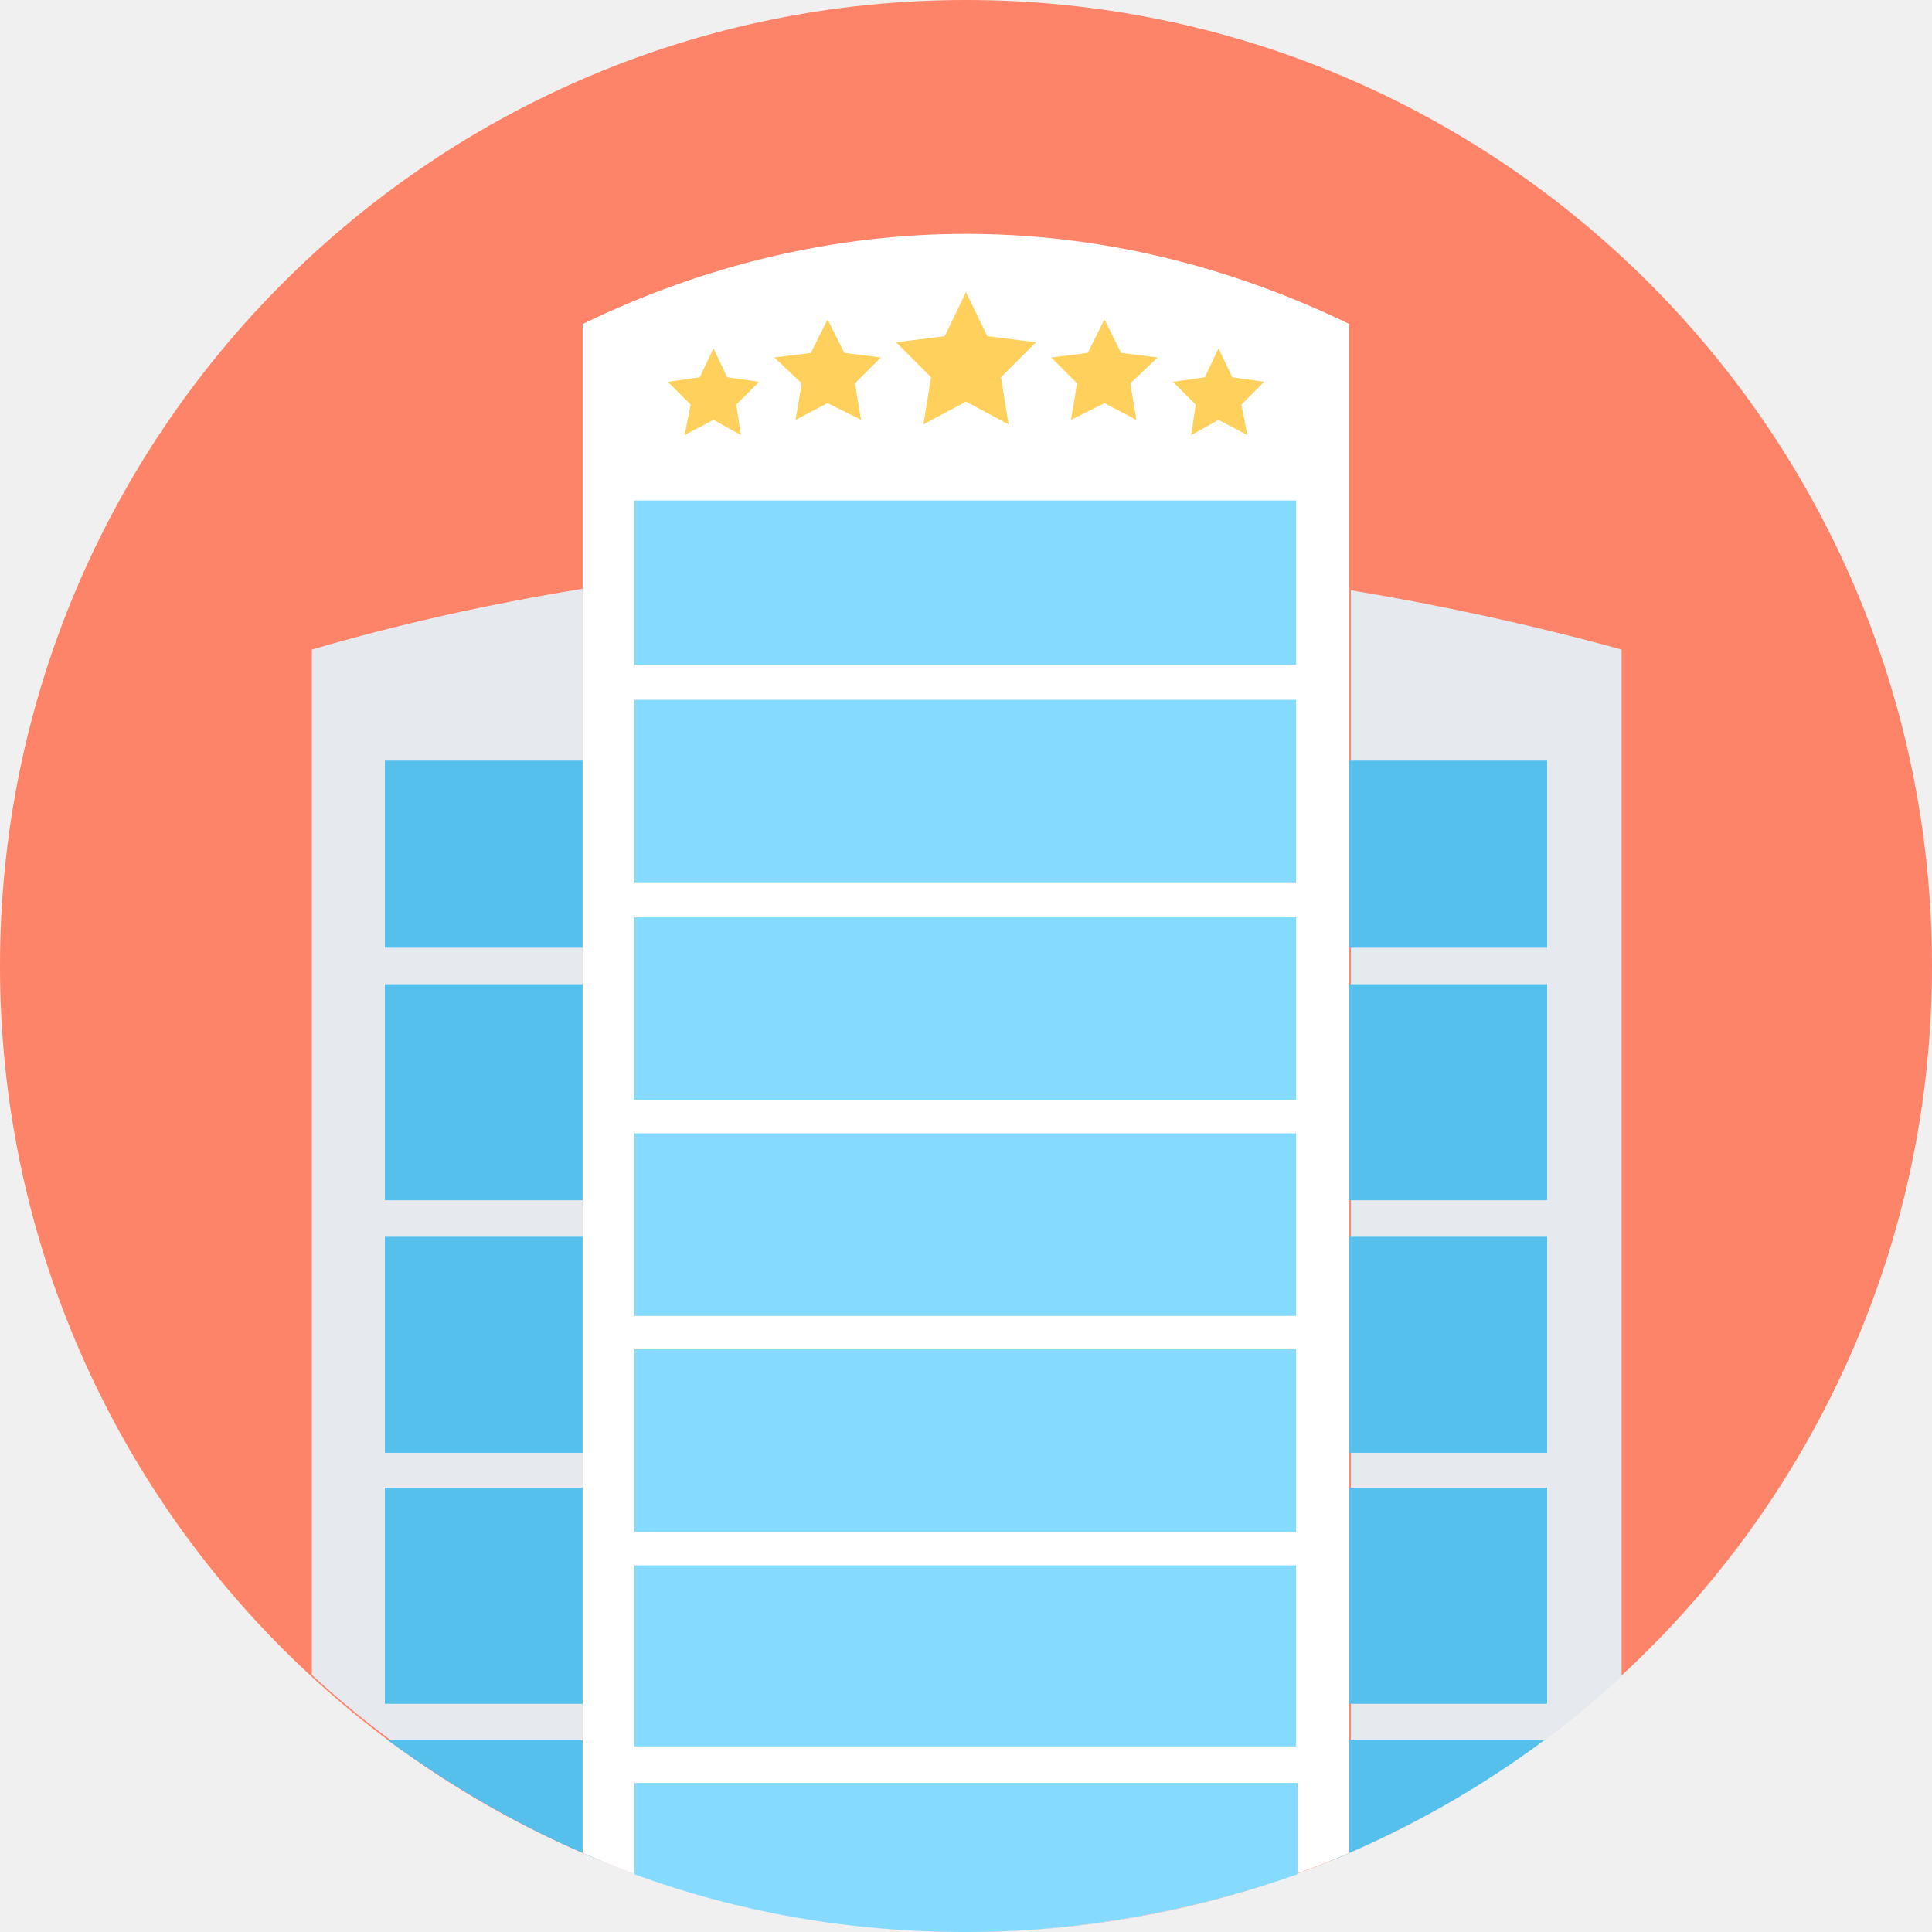
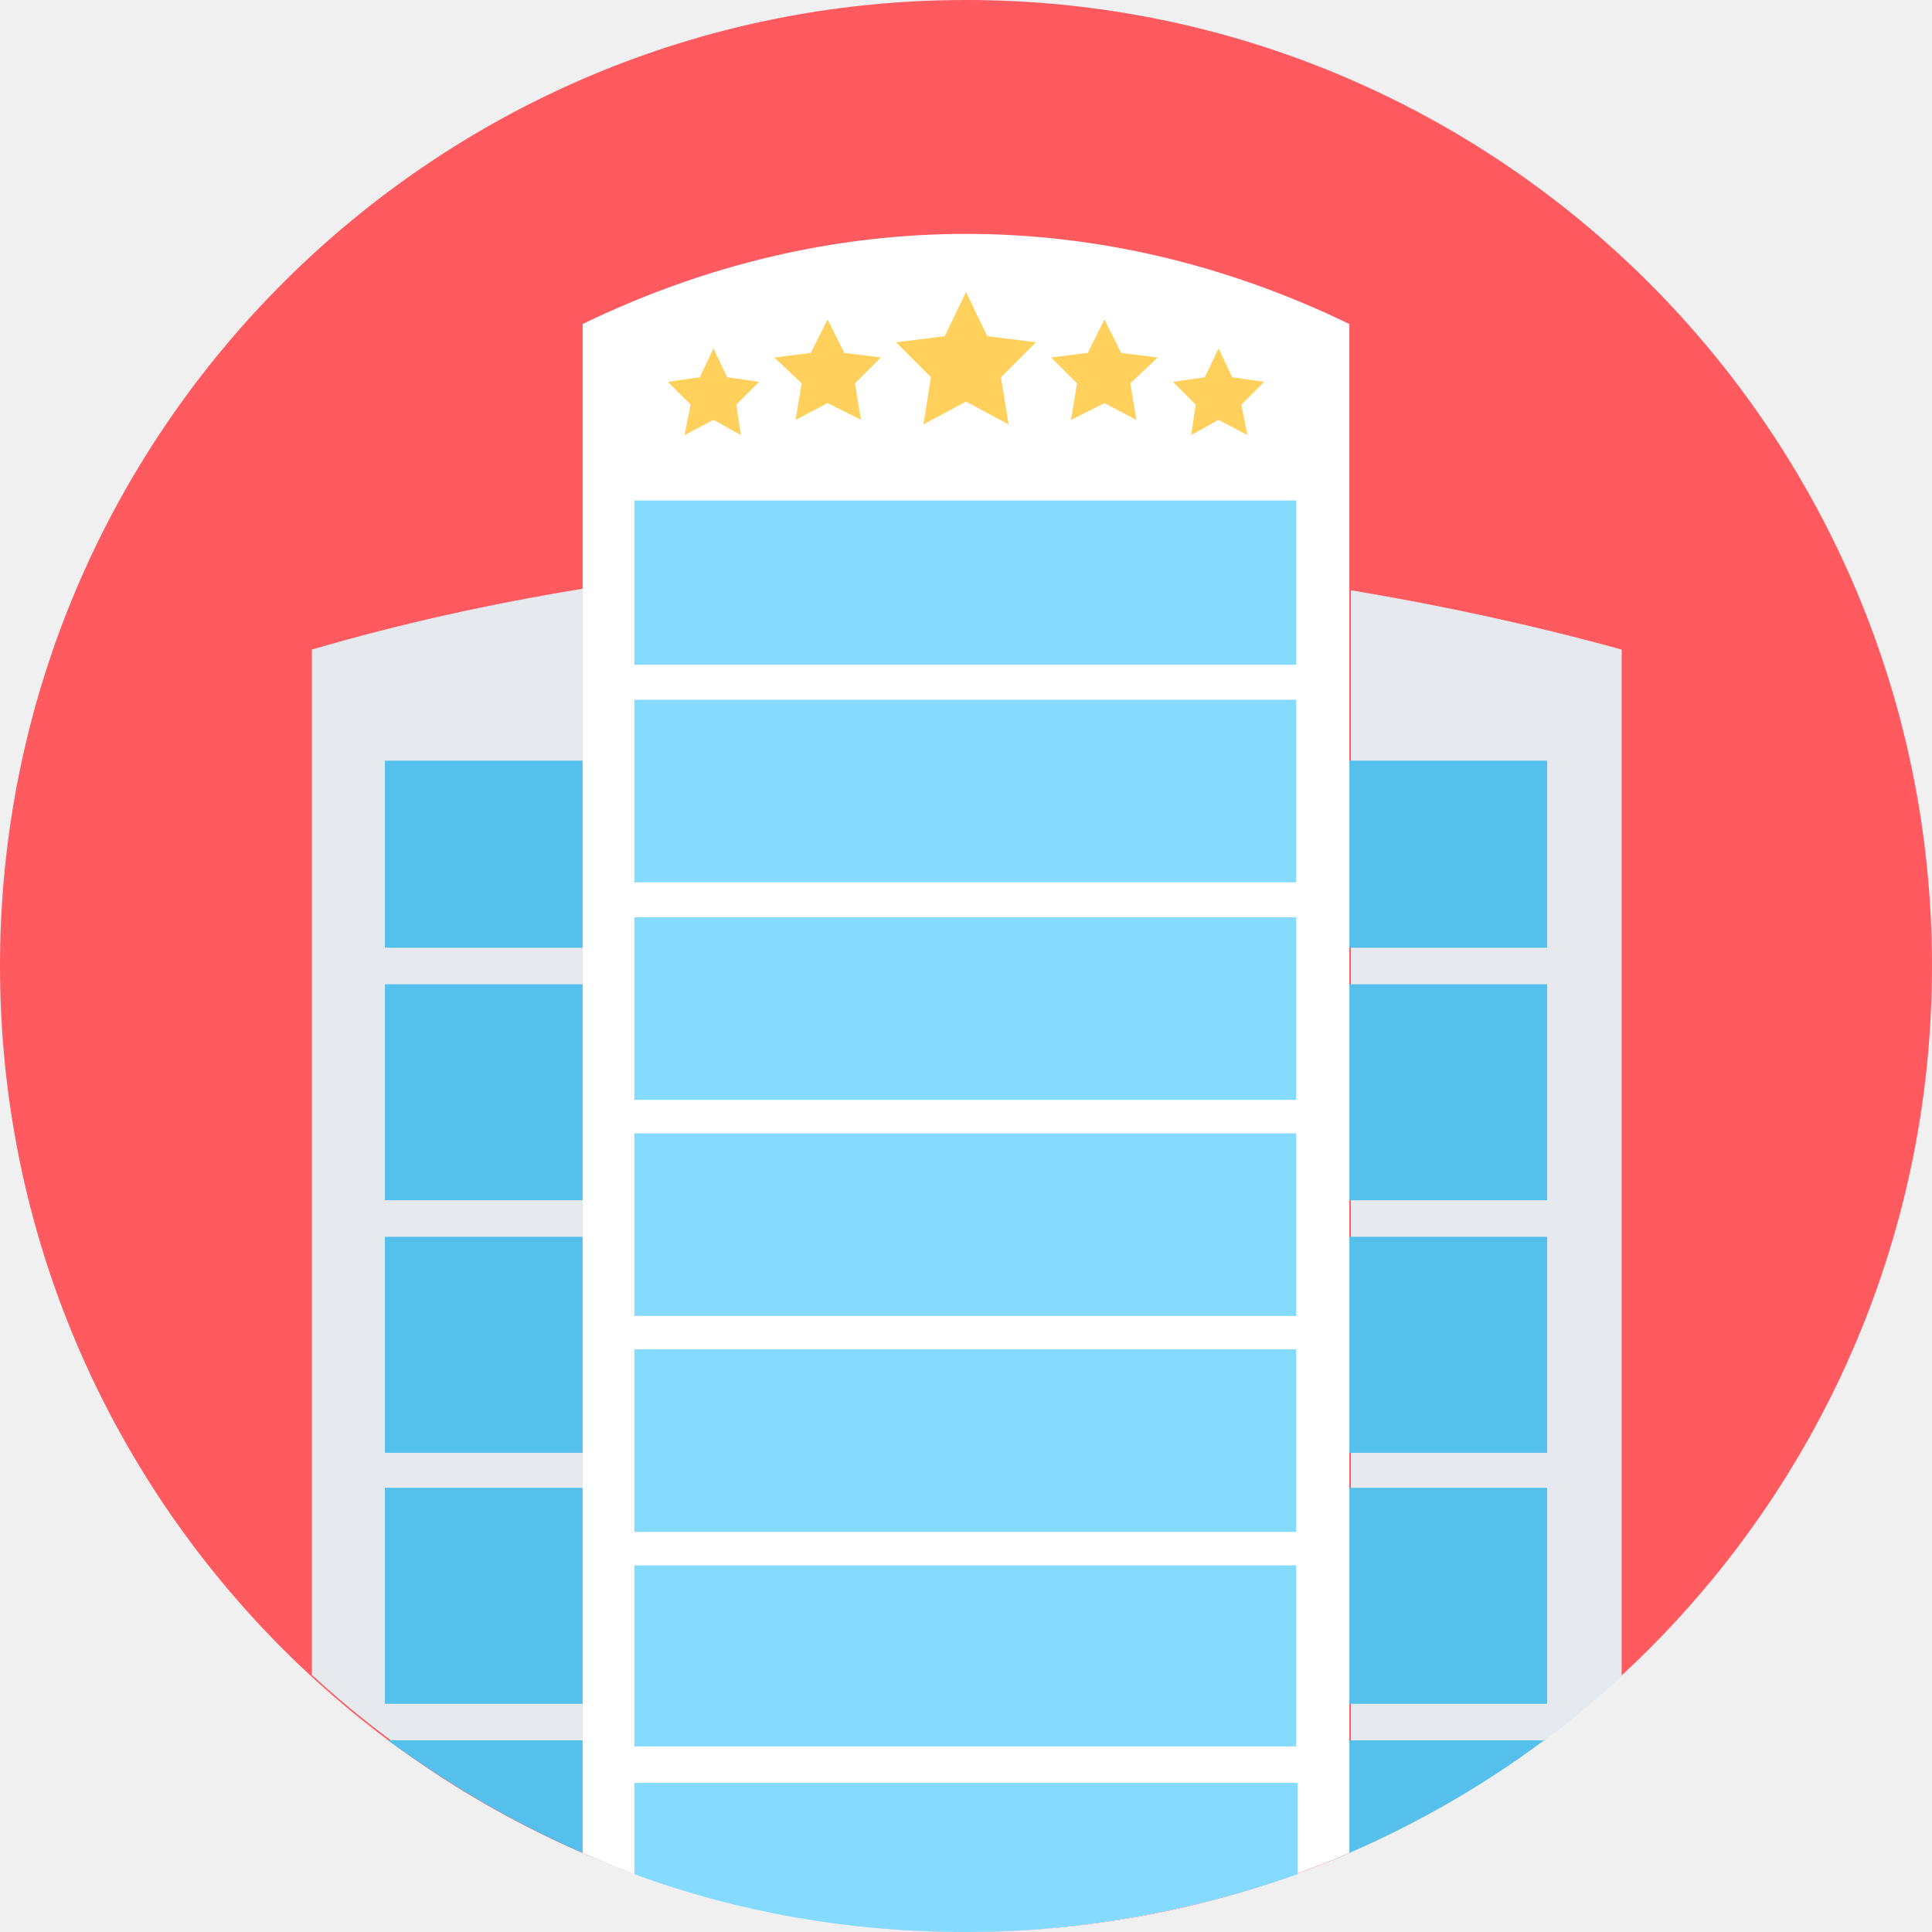
<svg xmlns="http://www.w3.org/2000/svg" version="1.1" id="Layer_1" viewBox="0 0 508 508" xml:space="preserve">
-   <circle style="fill:#FD8469;" cx="254" cy="254" r="254" />
+   <circle style="fill:#ff5a5f;" cx="254" cy="254" r="254" />
  <g>
    <path style="fill:#E6E9EE;" d="M153.2,487.2c2,0.8,4,1.6,6,2.4C156.8,488.8,154.8,488,153.2,487.2L153.2,487.2z" />
    <path style="fill:#E6E9EE;" d="M153.2,154.8v332c-26.4-11.6-50.4-27.2-71.2-46.4V170.8C105.2,164,128.8,158.8,153.2,154.8z" />
    <path style="fill:#E6E9EE;" d="M165.2,492c9.6,3.6,19.6,6.8,30,9.2C185.2,498.8,175.2,495.6,165.2,492z" />
    <path style="fill:#E6E9EE;" d="M426.4,440.8c-20.8,19.2-44.8,34.8-71.2,46.4v-332c24,4,48,9.2,71.2,15.6L426.4,440.8L426.4,440.8z" />
    <path style="fill:#E6E9EE;" d="M349.2,489.6c2-0.8,4-1.6,6-2.4l0,0C352.8,488,351.2,488.8,349.2,489.6z" />
  </g>
  <g>
    <rect x="101.2" y="200" style="fill:#54C0EB;" width="52" height="49.2" />
    <rect x="354.8" y="200" style="fill:#54C0EB;" width="52" height="49.2" />
    <rect x="101.2" y="258.8" style="fill:#54C0EB;" width="52" height="56.8" />
    <rect x="354.8" y="258.8" style="fill:#54C0EB;" width="52" height="56.8" />
    <rect x="101.2" y="325.2" style="fill:#54C0EB;" width="52" height="56.8" />
    <rect x="354.8" y="325.2" style="fill:#54C0EB;" width="52" height="56.8" />
    <rect x="101.2" y="391.2" style="fill:#54C0EB;" width="52" height="56.8" />
    <rect x="354.8" y="391.2" style="fill:#54C0EB;" width="52" height="56.8" />
    <path style="fill:#54C0EB;" d="M153.2,457.6v29.6c-18.4-8-35.2-18-51.2-29.6H153.2z" />
    <path style="fill:#54C0EB;" d="M153.2,487.2c2,0.8,4,1.6,6,2.4C156.8,488.8,154.8,488,153.2,487.2L153.2,487.2z" />
    <path style="fill:#54C0EB;" d="M158.8,489.6c15.6,6.4,32,11.2,49.2,14.4C190.8,500.8,174.4,496,158.8,489.6z" />
    <path style="fill:#54C0EB;" d="M337.2,494c4-1.2,8-2.8,12-4.4C345.2,491.2,341.2,492.8,337.2,494z" />
    <path style="fill:#54C0EB;" d="M406,457.6c-15.6,11.6-32.8,21.6-51.2,29.6v-29.6H406z" />
    <path style="fill:#54C0EB;" d="M354.8,487.2L354.8,487.2c-2,0.8-4,1.6-6,2.4C351.2,488.8,353.2,488,354.8,487.2z" />
  </g>
  <path style="fill:#FFFFFF;" d="M153.2,85.2v402C184,500.8,218.4,508,254,508c36,0,70-7.6,100.8-20.8v-402  C289.6,53.6,218.4,53.6,153.2,85.2z" />
  <g>
    <rect x="166.8" y="131.6" style="fill:#84DBFF;" width="174" height="43.2" />
    <rect x="166.8" y="184" style="fill:#84DBFF;" width="174" height="48" />
    <rect x="166.8" y="241.2" style="fill:#84DBFF;" width="174" height="48" />
    <rect x="166.8" y="298" style="fill:#84DBFF;" width="174" height="48" />
    <rect x="166.8" y="354.8" style="fill:#84DBFF;" width="174" height="48" />
    <rect x="166.8" y="411.6" style="fill:#84DBFF;" width="174" height="47.6" />
    <path style="fill:#84DBFF;" d="M166.8,492.8c27.2,10,56.4,15.2,87.2,15.2c30.4,0,60-5.6,87.2-15.2v-24H166.8V492.8z" />
  </g>
  <g>
-     <polygon style="fill:#FFD05B;" points="254,76.8 259.6,88.4 272.4,90 263.2,99.2 265.2,111.6 254,105.6 242.8,111.6 244.8,99.2    235.6,90 248.4,88.4  " />
-     <polygon style="fill:#FFD05B;" points="290.4,84 294.8,92.8 304.4,94 297.2,100.8 298.8,110.4 290.4,106 281.6,110.4 283.2,100.8    276.4,94 286,92.8  " />
-     <polygon style="fill:#FFD05B;" points="320.4,91.6 324,99.2 332.4,100.4 326.4,106.4 328,114.4 320.4,110.4 313.2,114.4    314.4,106.4 308.4,100.4 316.8,99.2  " />
-     <polygon style="fill:#FFD05B;" points="217.6,84 213.2,92.8 203.6,94 210.8,100.8 209.2,110.4 217.6,106 226.4,110.4 224.8,100.8    231.6,94 222,92.8  " />
-     <polygon style="fill:#FFD05B;" points="187.6,91.6 184,99.2 175.6,100.4 181.6,106.4 180,114.4 187.6,110.4 194.8,114.4    193.6,106.4 199.6,100.4 191.2,99.2  " />
+     <polygon style="fill:#FFD05B;" points="254,76.8 259.6,88.4 272.4,90 263.2,99.2 265.2,111.6 254,105.6 242.8,111.6 244.8,99.2   235.6,90 248.4,88.4  " />
+     <polygon style="fill:#FFD05B;" points="290.4,84 294.8,92.8 304.4,94 297.2,100.8 298.8,110.4 290.4,106 281.6,110.4 283.2,100.8   276.4,94 286,92.8  " />
+     <polygon style="fill:#FFD05B;" points="320.4,91.6 324,99.2 332.4,100.4 326.4,106.4 328,114.4 320.4,110.4 313.2,114.4   314.4,106.4 308.4,100.4 316.8,99.2  " />
+     <polygon style="fill:#FFD05B;" points="217.6,84 213.2,92.8 203.6,94 210.8,100.8 209.2,110.4 217.6,106 226.4,110.4 224.8,100.8   231.6,94 222,92.8  " />
+     <polygon style="fill:#FFD05B;" points="187.6,91.6 184,99.2 175.6,100.4 181.6,106.4 180,114.4 187.6,110.4 194.8,114.4   193.6,106.4 199.6,100.4 191.2,99.2  " />
  </g>
</svg>
